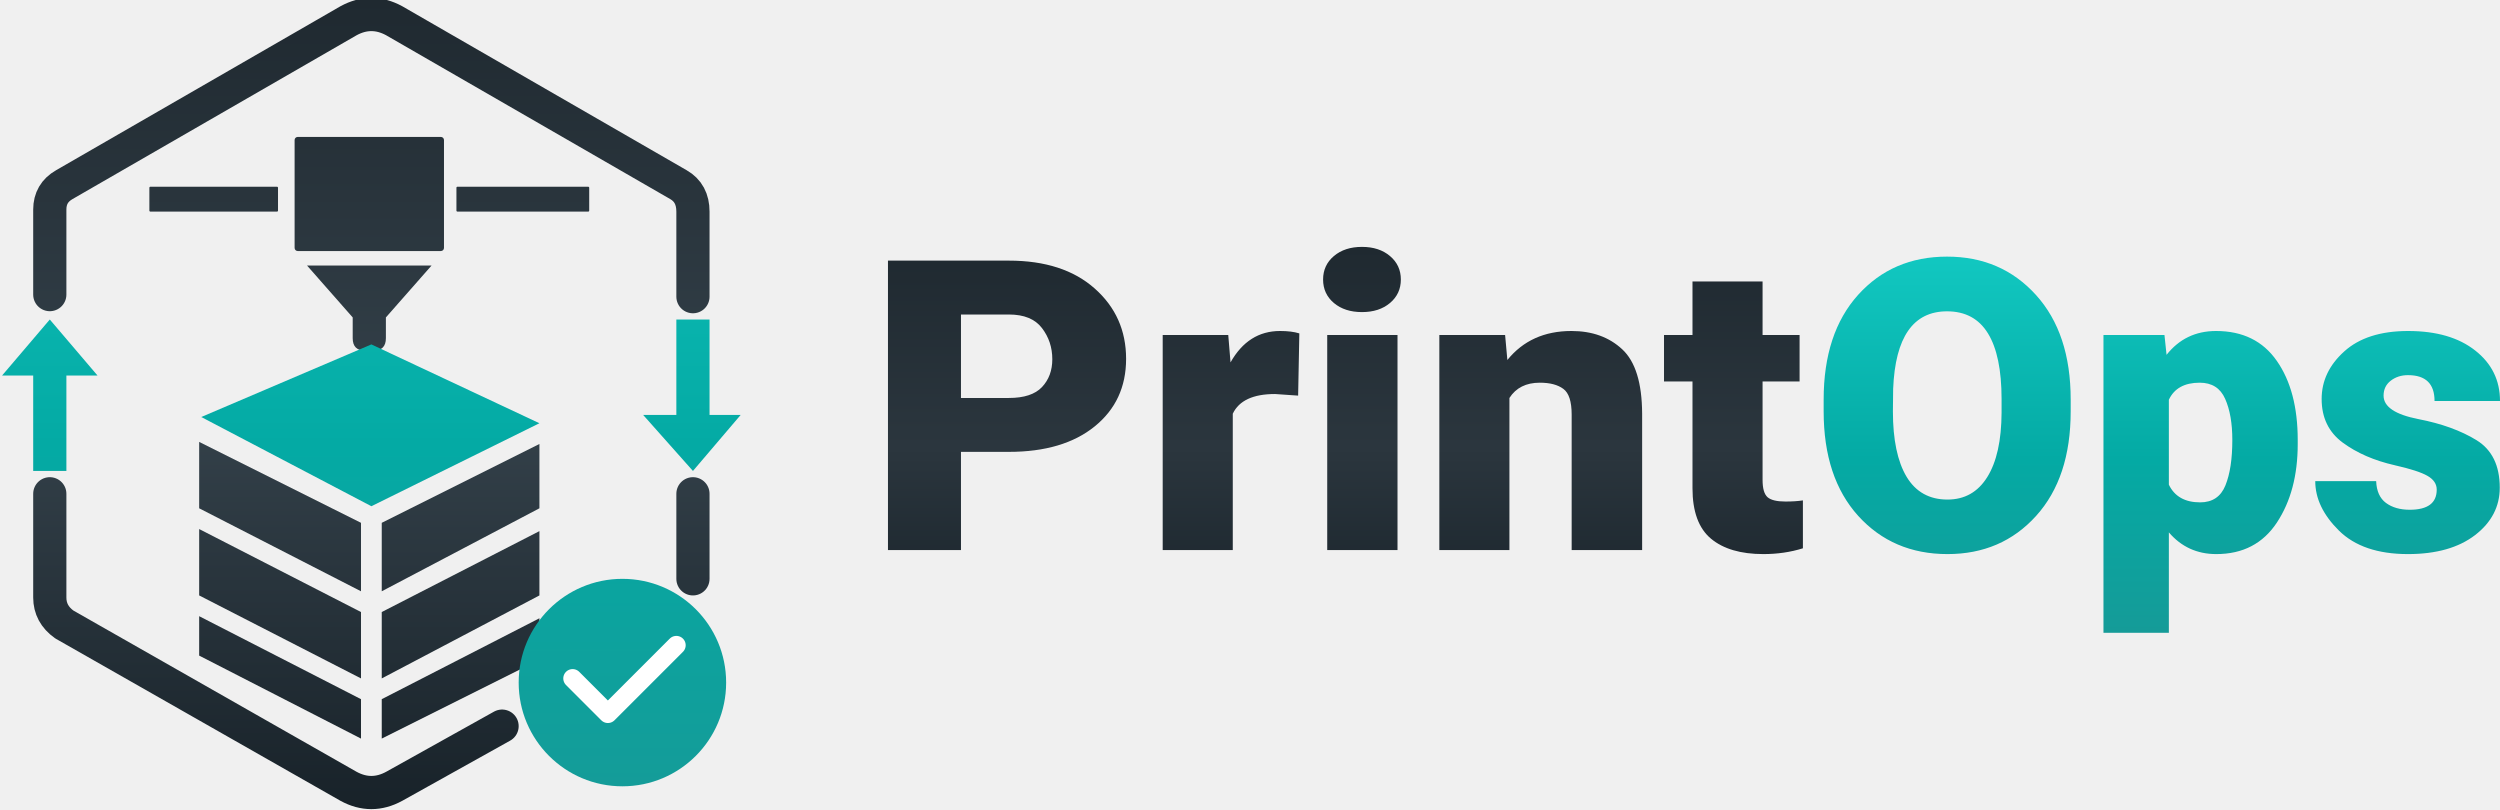
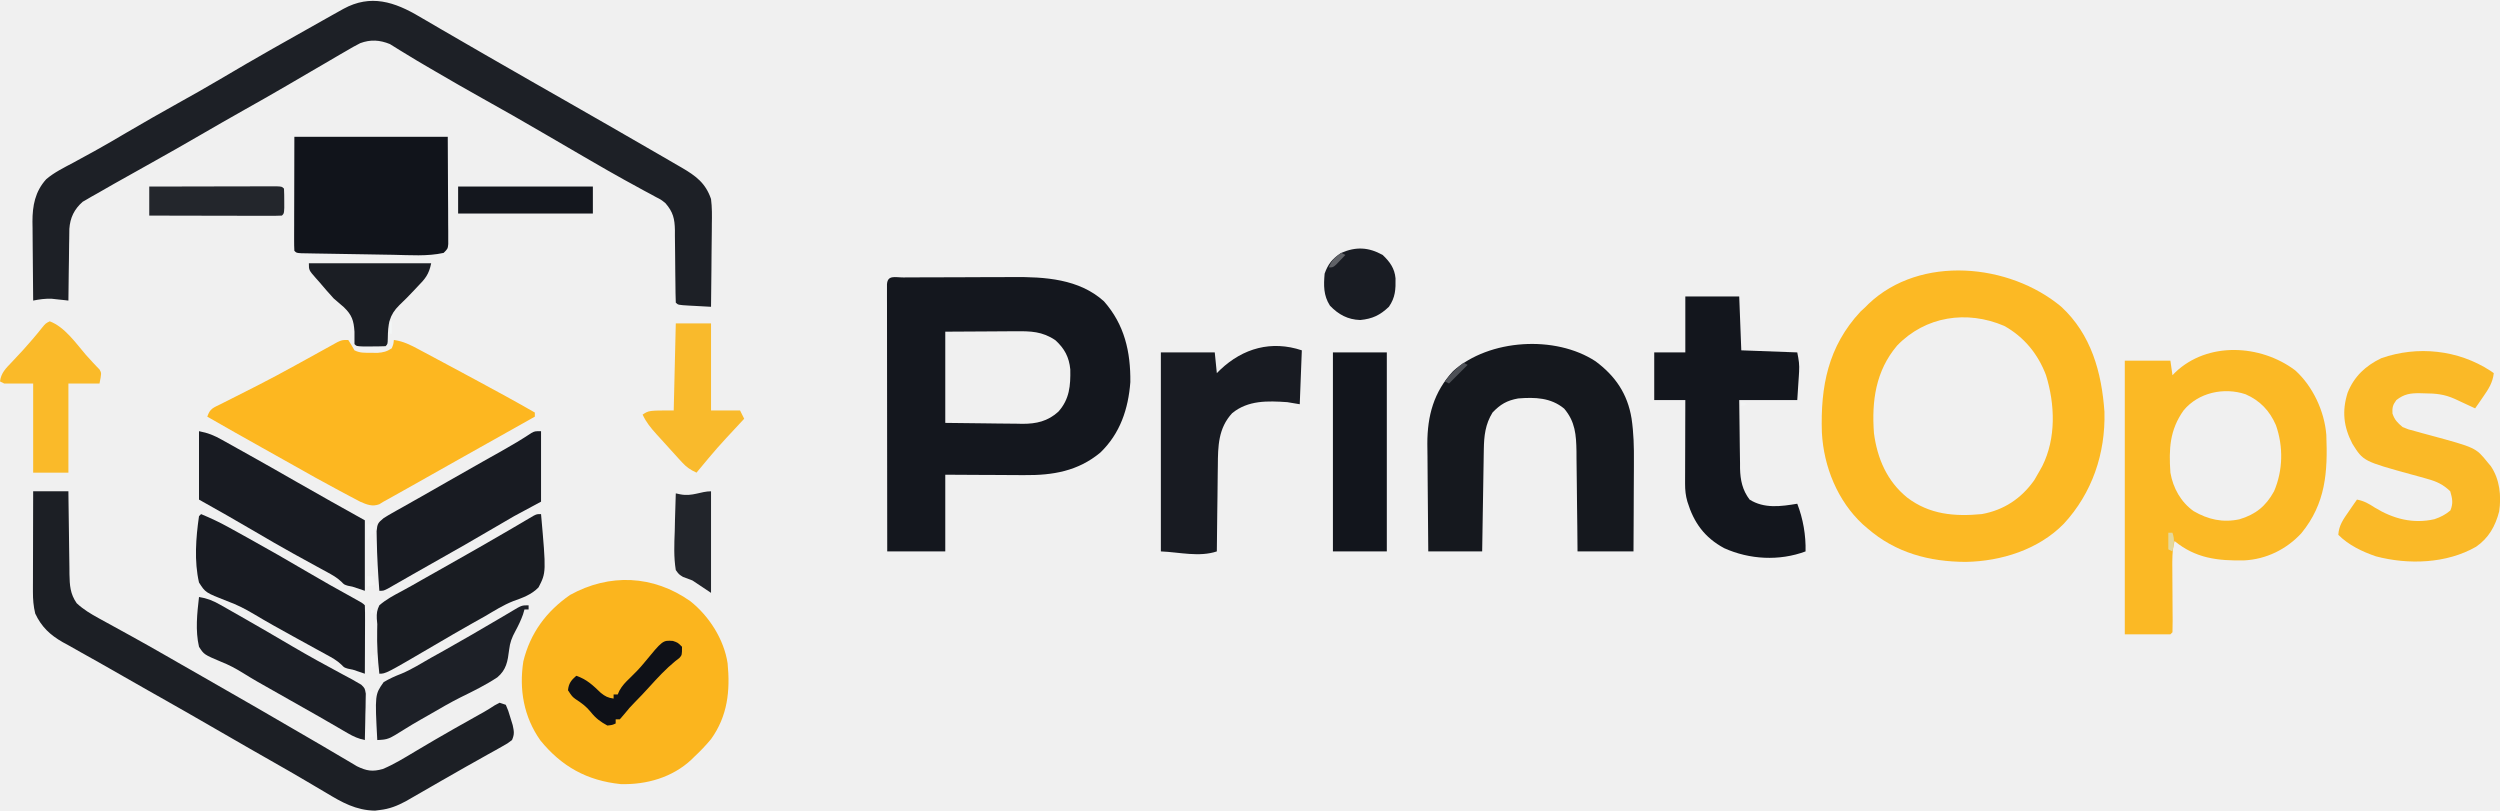
- <svg xmlns="http://www.w3.org/2000/svg" width="1205" height="390" viewBox="0 0 1205 390" role="img" aria-labelledby="title desc" shape-rendering="geometricPrecision">
-   <defs>
-     <linearGradient id="po-dark" x1="0" y1="0" x2="0" y2="390" gradientUnits="userSpaceOnUse">
-       <stop offset="0" stop-color="#1F2930" />
-       <stop offset="0.52" stop-color="#34414A" />
-       <stop offset="1" stop-color="#182229" />
-     </linearGradient>
-     <linearGradient id="po-teal" x1="0" y1="0" x2="0" y2="390" gradientUnits="userSpaceOnUse">
-       <stop offset="0" stop-color="#12C9C2" />
-       <stop offset="0.55" stop-color="#04AAA4" />
-       <stop offset="1" stop-color="#159B98" />
-     </linearGradient>
-     <linearGradient id="po-word-dark" x1="428" y1="119" x2="428" y2="305" gradientUnits="userSpaceOnUse">
-       <stop offset="0" stop-color="#1F2930" />
-       <stop offset="0.52" stop-color="#2B363E" />
-       <stop offset="1" stop-color="#182229" />
-     </linearGradient>
-     <linearGradient id="po-word-teal" x1="879" y1="119" x2="879" y2="305" gradientUnits="userSpaceOnUse">
-       <stop offset="0" stop-color="#12C9C2" />
-       <stop offset="0.55" stop-color="#04AAA4" />
-       <stop offset="1" stop-color="#159B98" />
-     </linearGradient>
-   </defs>
-   <g id="printops-logo">
-     <g id="printops-icon" stroke-linecap="round" stroke-linejoin="round">
-       <g id="hexagon-cycle" fill="none" stroke="url(#po-dark)" stroke-width="16">
-         <path d="M24 142 V101 Q24 93 31 89 L168 10 Q179 4 190 10 L327 89 Q334 93 334 102 V143" />
-         <path d="M24 238 V288 Q24 296 31 301 L168 379 Q179 385 190 379 L242 350" />
-         <path d="M334 238 V279" />
-       </g>
-       <g id="arrows" fill="url(#po-teal)">
-         <path d="M16 227 V181 H1 L24 154 L47 181 H32 V227 Z" />
-         <path d="M326 154 H342 V200 H357 L334 227 L310 200 H326 Z" />
-       </g>
-       <g id="printer-head" fill="url(#po-dark)">
-         <rect x="72" y="90" width="62" height="12" rx="0.5" />
-         <rect x="220" y="90" width="64" height="12" rx="0.5" />
-         <rect x="142" y="66" width="72" height="55" rx="1.5" />
-         <path d="M148 128 H208 L186 153 V163 Q186 169 180 169 H176 Q170 169 170 163 V153 Z" />
-       </g>
-       <g id="printed-stack" fill-rule="evenodd" clip-rule="evenodd">
-         <path id="top-layer" fill="url(#po-teal)" d="M179 166 L260 204 L179 244 L97 201 Z" />
-         <g id="stack-sides" fill="url(#po-dark)">
-           <path d="M96 213 L174 252 V285 L96 245 Z" />
-           <path d="M184 252 L260 214 V245 L184 285 Z" />
-           <path d="M96 255 L174 295 V327 L96 287 Z" />
-           <path d="M184 295 L260 256 V287 L184 327 Z" />
-           <path d="M96 297 L174 337 V356 L96 316 Z" />
-           <path d="M184 337 L260 298 V318 L184 356 Z" />
-         </g>
-       </g>
-       <g id="approval-badge">
-         <circle cx="300" cy="329" r="50" fill="url(#po-teal)" />
-         <path d="M276 327 L293 344 L326 311" fill="none" stroke="#FFFFFF" stroke-width="9" />
-       </g>
-     </g>
-     <g id="wordmark" fill-rule="evenodd" clip-rule="evenodd">
-       <path id="wordmark-print" d="M 463.19 217.8 L 463.19 265.14 L 428 265.14 L 428 125.62 L 486.26 125.62 Q 512.5 125.62 527.64 139.05 Q 542.78 152.45 542.78 172.97 Q 542.78 193.27 527.64 205.53 Q 512.5 217.8 486.26 217.8 L 463.19 217.8 Z M 463.19 151.59 L 463.19 191.82 L 486.26 191.82 Q 497.26 191.82 502.23 186.58 Q 507.21 181.31 507.21 173.15 Q 507.21 164.63 502.23 158.13 Q 497.26 151.59 486.26 151.59 L 463.19 151.59 Z M 614.57 189.92 Q 598.72 189.92 594.2 199.4 L 594.2 265.14 L 560.42 265.14 L 560.42 161.47 L 592.02 161.47 L 593.11 174.68 Q 601.64 159.54 616.98 159.54 Q 622.59 159.54 626.28 160.7 L 625.7 190.69 L 614.57 189.92 Z M 637.73 134.73 Q 637.73 127.83 642.93 123.42 Q 648.16 119 656.47 119 Q 664.78 119 669.98 123.42 Q 675.21 127.83 675.21 134.73 Q 675.21 141.63 669.98 146.04 Q 664.78 150.43 656.47 150.43 Q 648.16 150.43 642.93 146.04 Q 637.73 141.63 637.73 134.73 Z M 673.6 161.47 L 673.6 265.14 L 639.72 265.14 L 639.72 161.47 L 673.6 161.47 Z M 742.2 184.46 Q 732.26 184.46 727.54 191.82 L 727.54 265.14 L 693.76 265.14 L 693.76 161.47 L 725.46 161.47 L 726.55 173.52 Q 737.87 159.54 757.44 159.54 Q 772.45 159.54 781.92 168.37 Q 791.41 177.17 791.51 199.4 L 791.51 265.14 L 757.54 265.14 L 757.54 199.8 Q 757.54 190.38 753.53 187.44 Q 749.52 184.46 742.2 184.46 Z M 869 264.28 Q 860.08 267.07 849.94 267.07 Q 833.62 267.07 824.7 259.65 Q 815.78 252.2 815.78 235.33 L 815.78 183.88 L 802.05 183.88 L 802.05 161.47 L 815.78 161.47 L 815.78 135.68 L 849.56 135.68 L 849.56 161.47 L 867.4 161.47 L 867.4 183.88 L 849.56 183.88 L 849.56 231.32 Q 849.56 237.54 851.97 239.66 Q 854.37 241.74 860.59 241.74 Q 865.5 241.74 869 241.19 L 869 264.28 Z" fill="url(#po-word-dark)" />
-       <path id="wordmark-ops" d="M 998.07 198.26 Q 998.07 230.24 981.4 248.67 Q 964.76 267.07 938.69 267.07 Q 912.38 267.07 895.67 248.67 Q 879 230.24 879 198.26 L 879 192.59 Q 879 160.61 895.58 142.15 Q 912.2 123.69 938.48 123.69 Q 964.58 123.69 981.31 142.15 Q 998.07 160.61 998.07 192.59 L 998.07 198.26 Z M 964.76 192.41 Q 964.76 171.34 958.2 160.7 Q 951.68 150.06 938.48 150.06 Q 913.99 150.06 912.5 187.44 L 912.38 198.26 Q 912.38 218.75 918.96 229.78 Q 925.58 240.79 938.69 240.79 Q 951.11 240.79 957.87 229.94 Q 964.67 219.05 964.76 198.82 L 964.76 192.41 Z M 1068.23 267.07 Q 1054.37 267.07 1045.39 256.61 L 1045.39 305 L 1013.87 305 L 1013.87 161.47 L 1043.27 161.47 L 1044.28 171.03 Q 1053.35 159.54 1068.14 159.54 Q 1087.42 159.54 1097.45 173.98 Q 1107.5 188.39 1107.5 212.06 L 1107.5 214.05 Q 1107.5 236.68 1097.45 251.89 Q 1087.42 267.07 1068.23 267.07 Z M 1060.27 184.46 Q 1049.25 184.46 1045.39 192.68 L 1045.39 233.62 Q 1049.52 242.14 1060.48 242.14 Q 1069.34 242.14 1072.66 233.95 Q 1075.98 225.77 1075.98 212.06 Q 1075.98 199.98 1072.51 192.22 Q 1069.07 184.46 1060.27 184.46 Z M 1174.5 236.01 Q 1174.5 231.9 1170.04 229.36 Q 1165.61 226.81 1154.2 224.23 Q 1139.42 220.86 1129.21 213.35 Q 1119.03 205.84 1119.03 192.31 Q 1119.03 179.19 1129.93 169.38 Q 1140.82 159.54 1160.73 159.54 Q 1181.14 159.54 1193.06 168.95 Q 1205 178.33 1205 193.27 L 1173.45 193.27 Q 1173.45 180.82 1160.64 180.82 Q 1155.79 180.82 1152.32 183.51 Q 1148.88 186.18 1148.88 190.69 Q 1148.88 198.72 1165.64 202 Q 1182.43 205.25 1193.66 212.15 Q 1204.88 219.05 1204.88 235.06 Q 1204.88 248.76 1192.97 257.93 Q 1181.05 267.07 1160.64 267.07 Q 1138.85 267.07 1127.38 255.76 Q 1115.95 244.44 1115.95 231.9 L 1145.31 231.9 Q 1145.58 239.08 1150.01 242.39 Q 1154.47 245.7 1161.48 245.7 Q 1174.5 245.7 1174.5 236.01 Z" fill="url(#po-word-teal)" />
-     </g>
-   </g>
+ <svg xmlns="http://www.w3.org/2000/svg" version="1.1" width="1206" height="391">
+   <path d="M0 0 C0.709 -0.005 1.418 -0.01 2.149 -0.015 C4.511 -0.03 6.873 -0.036 9.236 -0.042 C10.882 -0.048 12.529 -0.054 14.175 -0.059 C17.641 -0.07 21.108 -0.076 24.574 -0.079 C28.979 -0.085 33.384 -0.108 37.789 -0.137 C41.2 -0.156 44.61 -0.161 48.021 -0.162 C49.642 -0.165 51.263 -0.173 52.885 -0.187 C68.199 -0.303 84.797 0.667 96.786 11.532 C106.685 22.748 109.653 35.851 109.501 50.489 C108.521 63.462 104.563 75.304 95.036 84.474 C84.228 93.465 72.043 95.491 58.407 95.356 C57.31 95.354 56.213 95.351 55.083 95.348 C51.609 95.337 48.135 95.312 44.661 95.286 C42.294 95.276 39.926 95.267 37.558 95.259 C31.78 95.239 26.002 95.199 20.224 95.161 C20.224 107.371 20.224 119.581 20.224 132.161 C10.984 132.161 1.744 132.161 -7.776 132.161 C-7.799 115.098 -7.817 98.035 -7.828 80.972 C-7.833 73.05 -7.84 65.128 -7.852 57.206 C-7.862 50.303 -7.868 43.401 -7.87 36.499 C-7.872 32.842 -7.875 29.185 -7.882 25.528 C-7.89 21.452 -7.89 17.376 -7.89 13.3 C-7.893 12.079 -7.897 10.857 -7.901 9.599 C-7.899 8.495 -7.898 7.392 -7.896 6.255 C-7.897 5.29 -7.898 4.324 -7.899 3.33 C-7.634 -1.341 -3.894 0.021 0 0 Z M20.224 26.161 C20.224 40.681 20.224 55.201 20.224 70.161 C26.487 70.253 32.747 70.333 39.01 70.381 C41.139 70.401 43.266 70.428 45.394 70.463 C48.463 70.512 51.53 70.534 54.599 70.552 C55.542 70.572 56.485 70.593 57.457 70.614 C64.19 70.617 69.64 69.398 74.748 64.784 C80.207 58.73 80.679 52.163 80.536 44.356 C79.955 38.415 77.741 34.285 73.349 30.286 C67.046 26 61.385 25.884 54.013 25.966 C52.725 25.969 52.725 25.969 51.41 25.972 C48.223 25.982 45.036 26.01 41.849 26.036 C34.713 26.077 27.576 26.119 20.224 26.161 Z " fill="#14171E" transform="translate(435.7761,133.8389)" />
+   <path d="M0 0 C14.454 13.317 19.517 31.679 20.848 50.727 C21.377 70.871 14.895 89.896 1.24 104.708 C-11.009 117.191 -28.943 122.807 -46.117 123.105 C-63.739 123.008 -79.805 118.727 -93.34 107.043 C-94.14 106.353 -94.941 105.664 -95.766 104.953 C-107.879 93.695 -114.583 77.196 -115.462 60.752 C-116.182 38.48 -112.497 19.187 -96.84 2.355 C-95.602 1.211 -95.602 1.211 -94.34 0.043 C-93.887 -0.415 -93.435 -0.872 -92.969 -1.344 C-67.906 -25.157 -24.925 -20.847 0 0 Z M-79.152 18.73 C-89.519 30.947 -91.501 45.528 -90.34 61.043 C-88.736 73.229 -84.026 84.187 -74.34 92.043 C-63.574 100.269 -51.468 101.292 -38.34 100.043 C-27.689 98.14 -19.163 92.47 -12.965 83.605 C-12.059 82.103 -11.182 80.582 -10.34 79.043 C-9.951 78.346 -9.561 77.648 -9.16 76.93 C-2.404 63.442 -2.991 47.123 -7.34 33.043 C-11.199 22.826 -17.907 14.601 -27.488 9.262 C-45.541 1.546 -65.466 4.549 -79.152 18.73 Z " fill="#FCB924" transform="translate(994.3398,147.957)" />
+   <path d="M0 0 C1.073 0.621 2.147 1.243 3.253 1.883 C5.508 3.191 7.76 4.507 10.006 5.831 C14.315 8.366 18.65 10.855 22.985 13.346 C26.223 15.208 29.455 17.078 32.688 18.949 C39.674 22.99 46.678 26.999 53.688 31 C54.279 31.338 54.87 31.675 55.48 32.023 C60.395 34.83 65.312 37.636 70.229 40.44 C84.972 48.85 99.686 57.308 114.375 65.812 C115.275 66.332 116.175 66.852 117.102 67.387 C119.466 68.754 121.828 70.126 124.188 71.5 C125.191 72.078 125.191 72.078 126.214 72.668 C133.036 76.661 137.747 80.1 140.375 87.812 C140.895 91.875 140.843 95.879 140.766 99.969 C140.76 101.112 140.754 102.254 140.748 103.432 C140.726 107.059 140.676 110.686 140.625 114.312 C140.605 116.781 140.587 119.25 140.57 121.719 C140.526 127.75 140.46 133.781 140.375 139.812 C137.729 139.672 135.083 139.526 132.438 139.375 C131.683 139.336 130.928 139.296 130.15 139.256 C124.488 138.926 124.488 138.926 123.375 137.812 C123.264 134.782 123.213 131.77 123.199 128.738 C123.176 126.855 123.152 124.971 123.127 123.088 C123.092 120.11 123.063 117.133 123.049 114.155 C123.034 111.286 122.993 108.419 122.949 105.551 C122.952 104.224 122.952 104.224 122.955 102.87 C122.847 97.387 122.117 94.1 118.375 89.812 C116.264 88.12 116.264 88.12 113.867 86.91 C112.977 86.42 112.086 85.931 111.168 85.426 C110.205 84.914 109.242 84.402 108.25 83.875 C106.162 82.731 104.075 81.585 101.988 80.438 C100.901 79.845 99.814 79.252 98.694 78.641 C93.23 75.631 87.835 72.503 82.438 69.375 C81.351 68.747 80.264 68.12 79.144 67.473 C72.845 63.833 66.56 60.168 60.283 56.49 C50.17 50.566 39.994 44.776 29.754 39.075 C22.35 34.944 15.006 30.719 7.688 26.438 C6.686 25.855 5.685 25.272 4.654 24.671 C0.433 22.21 -3.773 19.737 -7.922 17.156 C-8.55 16.774 -9.178 16.392 -9.825 15.998 C-11.401 15.036 -12.965 14.054 -14.527 13.07 C-19.404 11.09 -23.84 10.78 -28.832 12.63 C-31.187 13.802 -33.431 15.086 -35.688 16.438 C-36.541 16.928 -37.395 17.418 -38.274 17.922 C-41.069 19.533 -43.847 21.172 -46.625 22.812 C-48.567 23.944 -50.51 25.074 -52.453 26.203 C-56.493 28.553 -60.527 30.913 -64.559 33.277 C-71.279 37.208 -78.058 41.033 -84.844 44.849 C-92.092 48.932 -99.301 53.08 -106.5 57.25 C-114.079 61.64 -121.68 65.98 -129.334 70.238 C-134.44 73.08 -139.534 75.944 -144.625 78.812 C-146.094 79.635 -146.094 79.635 -147.593 80.475 C-150.386 82.047 -153.163 83.644 -155.938 85.25 C-156.762 85.71 -157.586 86.17 -158.435 86.643 C-159.195 87.09 -159.955 87.536 -160.738 87.996 C-161.396 88.373 -162.054 88.75 -162.732 89.138 C-166.838 92.77 -168.777 96.813 -169.171 102.187 C-169.212 103.8 -169.232 105.414 -169.234 107.027 C-169.251 107.883 -169.267 108.739 -169.284 109.62 C-169.333 112.33 -169.354 115.04 -169.375 117.75 C-169.403 119.597 -169.433 121.444 -169.465 123.291 C-169.538 127.798 -169.588 132.305 -169.625 136.812 C-170.349 136.729 -171.074 136.645 -171.82 136.559 C-172.787 136.457 -173.754 136.355 -174.75 136.25 C-175.701 136.146 -176.653 136.041 -177.633 135.934 C-180.78 135.806 -183.544 136.195 -186.625 136.812 C-186.701 130.408 -186.754 124.004 -186.79 117.599 C-186.805 115.422 -186.825 113.246 -186.851 111.069 C-186.888 107.932 -186.905 104.794 -186.918 101.656 C-186.933 100.691 -186.949 99.726 -186.965 98.732 C-186.967 91.048 -185.708 84.2 -180.331 78.27 C-176.439 74.945 -171.809 72.707 -167.312 70.312 C-165.044 69.075 -162.778 67.835 -160.512 66.594 C-158.786 65.652 -158.786 65.652 -157.025 64.691 C-151.837 61.824 -146.731 58.823 -141.625 55.812 C-133.367 50.961 -125.055 46.222 -116.688 41.562 C-109.854 37.756 -103.039 33.931 -96.312 29.938 C-79.574 20.003 -62.603 10.455 -45.625 0.938 C-44.575 0.349 -43.525 -0.24 -42.443 -0.847 C-41.472 -1.39 -40.501 -1.933 -39.5 -2.492 C-38.652 -2.966 -37.804 -3.441 -36.93 -3.929 C-23.847 -11.072 -12.293 -7.354 0 0 Z " fill="#1D2026" transform="translate(202.625,8.1875)" />
+   <path d="M0 0 C9.086 7.206 16.267 18.44 18 30 C19.295 43.24 17.996 55.439 10 66.562 C7.502 69.556 4.861 72.349 2 75 C1.511 75.482 1.023 75.964 0.52 76.461 C-8.637 85.03 -21.16 88.605 -33.559 88.25 C-49.777 86.589 -62.027 79.814 -72.312 67.188 C-80.336 55.836 -82.647 42.621 -80.539 29.027 C-77.199 15.374 -69.444 4.929 -58 -3 C-38.932 -13.526 -17.862 -12.567 0 0 Z " fill="#FBB51E" transform="translate(333,290)" />
+   <path d="M0 0 C1.049 1.636 2.049 3.305 3 5 C5.697 6.348 7.866 6.169 10.875 6.188 C11.924 6.202 12.974 6.216 14.055 6.23 C16.96 6.003 18.6 5.617 21 4 C21.805 1.95 21.805 1.95 22 0 C26.542 0.607 30.176 2.463 34.152 4.613 C35.185 5.162 35.185 5.162 36.239 5.722 C38.475 6.913 40.706 8.112 42.938 9.312 C44.475 10.134 46.014 10.955 47.552 11.776 C52.04 14.174 56.522 16.584 61 19 C61.931 19.502 61.931 19.502 62.881 20.014 C71.97 24.922 81.047 29.846 90 35 C90 35.66 90 36.32 90 37 C89.363 37.356 88.726 37.712 88.07 38.079 C76.534 44.53 65.002 50.988 53.5 57.5 C45.114 62.246 36.718 66.975 28.312 71.688 C27.243 72.288 26.173 72.889 25.07 73.508 C23.576 74.345 23.576 74.345 22.051 75.199 C21.171 75.693 20.291 76.186 19.384 76.694 C18.597 77.125 17.811 77.556 17 78 C16.339 78.408 15.678 78.817 14.997 79.238 C11.595 80.536 8.982 79.43 5.759 78.02 C5.007 77.621 4.255 77.223 3.48 76.812 C2.632 76.366 1.783 75.92 0.909 75.46 C0.011 74.978 -0.887 74.496 -1.812 74 C-2.753 73.501 -3.694 73.002 -4.663 72.488 C-12.055 68.548 -19.367 64.479 -26.646 60.334 C-31.626 57.512 -36.628 54.73 -41.625 51.938 C-50.443 47.004 -59.244 42.044 -68 37 C-66.657 32.97 -65.084 32.729 -61.332 30.848 C-60.749 30.551 -60.166 30.255 -59.566 29.95 C-58.308 29.312 -57.049 28.678 -55.787 28.048 C-52.459 26.386 -49.147 24.693 -45.832 23.004 C-45.165 22.665 -44.498 22.327 -43.811 21.978 C-37.815 18.926 -31.895 15.742 -26 12.5 C-25.112 12.013 -24.224 11.526 -23.309 11.025 C-20.155 9.293 -17.003 7.557 -13.858 5.811 C-12.012 4.786 -10.163 3.767 -8.312 2.75 C-7.339 2.209 -6.366 1.667 -5.363 1.109 C-3 0 -3 0 0 0 Z " fill="#FDB720" transform="translate(168,164)" />
+   <path d="M0 0 C8.54 7.657 14.174 19.766 15.069 31.158 C15.773 49.113 14.823 64.184 3.039 78.609 C-4.168 86.397 -13.895 91.188 -24.566 91.727 C-37.331 91.967 -47.949 90.735 -58.148 82.391 C-59.346 87.07 -59.259 91.583 -59.211 96.375 C-59.207 97.231 -59.203 98.087 -59.199 98.97 C-59.187 101.693 -59.169 104.417 -59.148 107.141 C-59.122 110.74 -59.102 114.338 -59.086 117.938 C-59.078 118.77 -59.069 119.602 -59.061 120.459 C-59.052 122.437 -59.095 124.414 -59.148 126.391 C-59.478 126.721 -59.808 127.051 -60.148 127.391 C-67.408 127.391 -74.668 127.391 -82.148 127.391 C-82.148 83.831 -82.148 40.271 -82.148 -4.609 C-74.888 -4.609 -67.628 -4.609 -60.148 -4.609 C-59.818 -2.299 -59.488 0.011 -59.148 2.391 C-58.699 1.932 -58.249 1.473 -57.785 1 C-42.195 -13.872 -16.73 -12.532 0 0 Z M-53.781 19.367 C-60.523 28.845 -60.922 37.99 -60.148 49.391 C-58.865 56.813 -55.131 63.56 -48.934 67.965 C-41.958 72.016 -34.855 73.619 -26.844 71.895 C-19.093 69.585 -14.093 65.6 -10.148 58.391 C-5.815 48.329 -5.608 36.82 -9.238 26.504 C-12.22 19.58 -16.945 14.578 -23.898 11.578 C-34.31 8.101 -46.636 10.718 -53.781 19.367 Z " fill="#FBB925" transform="translate(1107.148,178.6094)" />
+   <path d="M0 0 C9.567 7.094 15.442 15.71 17.377 27.582 C18.412 34.572 18.57 41.398 18.508 48.453 C18.505 49.7 18.502 50.947 18.499 52.231 C18.488 56.163 18.463 60.095 18.438 64.027 C18.426 66.714 18.418 69.401 18.41 72.088 C18.39 78.63 18.351 85.172 18.312 91.715 C9.402 91.715 0.492 91.715 -8.688 91.715 C-8.744 85.574 -8.744 85.574 -8.801 79.309 C-8.839 76.027 -8.88 72.745 -8.923 69.463 C-8.968 66.008 -9.007 62.554 -9.034 59.099 C-9.065 55.127 -9.12 51.155 -9.176 47.184 C-9.182 45.956 -9.189 44.729 -9.195 43.464 C-9.331 35.478 -9.778 29.147 -15.125 22.84 C-21.554 17.509 -29.186 17.275 -37.328 17.926 C-42.724 18.898 -45.904 20.751 -49.688 24.715 C-53.174 30.365 -53.787 35.91 -53.893 42.445 C-53.913 43.546 -53.933 44.646 -53.953 45.78 C-53.97 46.952 -53.987 48.124 -54.004 49.332 C-54.025 50.544 -54.045 51.757 -54.067 53.006 C-54.132 56.867 -54.191 60.728 -54.25 64.59 C-54.293 67.212 -54.337 69.835 -54.381 72.457 C-54.489 78.876 -54.588 85.295 -54.688 91.715 C-63.267 91.715 -71.847 91.715 -80.688 91.715 C-80.778 83.725 -80.852 75.736 -80.895 67.746 C-80.915 64.034 -80.944 60.323 -80.989 56.612 C-81.033 53.02 -81.057 49.428 -81.067 45.836 C-81.078 43.821 -81.109 41.807 -81.141 39.793 C-81.144 26.234 -78.025 14.794 -68.688 4.715 C-51.287 -10.782 -19.397 -12.713 0 0 Z " fill="#15181E" transform="translate(769.6875,174.2852)" />
+   <path d="M0 0 C5.61 0 11.22 0 17 0 C17.015 1.423 17.029 2.845 17.044 4.311 C17.102 9.6 17.179 14.889 17.262 20.178 C17.296 22.465 17.324 24.752 17.346 27.04 C17.38 30.331 17.432 33.623 17.488 36.914 C17.495 37.933 17.501 38.952 17.508 40.002 C17.618 45.367 17.836 49.456 21 54 C24.245 57.02 27.779 59.13 31.656 61.25 C32.751 61.852 33.845 62.454 34.972 63.075 C35.547 63.389 36.122 63.702 36.715 64.026 C39.766 65.691 42.808 67.372 45.852 69.051 C46.768 69.556 46.768 69.556 47.704 70.071 C53.124 73.059 58.507 76.108 63.875 79.188 C64.72 79.672 65.566 80.157 66.437 80.657 C68.123 81.625 69.808 82.593 71.494 83.562 C74.861 85.494 78.234 87.417 81.607 89.341 C99.039 99.285 116.42 109.317 133.75 119.438 C135.721 120.586 137.693 121.734 139.664 122.883 C142.918 124.779 146.163 126.689 149.398 128.617 C150.641 129.349 151.883 130.081 153.125 130.812 C154.138 131.417 155.151 132.022 156.195 132.645 C160.851 134.895 163.648 135.381 168.684 133.961 C174.084 131.697 179.049 128.628 184.062 125.625 C186.184 124.37 188.306 123.116 190.43 121.863 C191.511 121.225 192.592 120.586 193.706 119.928 C199.96 116.267 206.282 112.726 212.6 109.176 C213.499 108.671 214.398 108.165 215.324 107.645 C216.109 107.205 216.893 106.765 217.702 106.312 C219.372 105.359 221.002 104.335 222.605 103.272 C223.395 102.852 224.186 102.433 225 102 C225.99 102.33 226.98 102.66 228 103 C229.203 105.801 229.203 105.801 230.25 109.312 C230.606 110.464 230.962 111.615 231.328 112.801 C231.992 115.962 232.222 117.106 231 120 C228.944 121.577 228.944 121.577 226.199 123.109 C225.172 123.692 224.145 124.274 223.087 124.874 C221.965 125.493 220.843 126.112 219.688 126.75 C217.931 127.739 216.174 128.729 214.418 129.719 C212.561 130.765 210.701 131.804 208.84 132.843 C204.948 135.022 201.082 137.243 197.219 139.473 C195.947 140.205 194.675 140.938 193.404 141.671 C191.556 142.735 189.709 143.8 187.862 144.867 C186.143 145.858 184.421 146.845 182.699 147.832 C181.718 148.396 180.736 148.961 179.725 149.542 C175.622 151.737 171.882 153.235 167.25 153.75 C166.471 153.848 165.693 153.946 164.891 154.047 C155.668 153.897 148.952 150.056 141.188 145.375 C139.463 144.358 137.739 143.34 136.013 142.324 C134.818 141.62 133.623 140.913 132.429 140.206 C126.575 136.734 120.667 133.359 114.75 129.995 C111.817 128.327 108.887 126.654 105.957 124.98 C105.09 124.485 105.09 124.485 104.204 123.979 C98.02 120.444 91.854 116.878 85.688 113.312 C77.544 108.605 69.381 103.934 61.188 99.312 C60.246 98.781 59.304 98.25 58.333 97.702 C57.403 97.178 56.474 96.654 55.516 96.113 C47.559 91.625 39.62 87.108 31.706 82.544 C28.82 80.897 25.915 79.286 23.008 77.676 C21.026 76.555 19.044 75.434 17.062 74.312 C16.145 73.814 15.227 73.316 14.281 72.803 C8.152 69.29 4.052 65.458 1 59 C0.132 55.437 -0.122 52.136 -0.114 48.475 C-0.113 47.395 -0.113 46.314 -0.113 45.2 C-0.108 44.045 -0.103 42.89 -0.098 41.699 C-0.096 40.508 -0.095 39.316 -0.093 38.089 C-0.088 34.288 -0.075 30.488 -0.062 26.688 C-0.057 24.109 -0.053 21.53 -0.049 18.951 C-0.038 12.634 -0.021 6.317 0 0 Z " fill="#1C1F25" transform="translate(16,237)" />
+   <path d="M0 0 C8.58 0 17.16 0 26 0 C26.33 8.58 26.66 17.16 27 26 C40.365 26.495 40.365 26.495 54 27 C54.737 30.685 55.109 32.873 54.879 36.426 C54.814 37.503 54.814 37.503 54.748 38.603 C54.656 39.944 54.656 39.944 54.562 41.312 C54.284 45.613 54.284 45.613 54 50 C44.76 50 35.52 50 26 50 C26.051 55.551 26.114 61.1 26.208 66.65 C26.236 68.536 26.257 70.421 26.271 72.307 C26.293 75.028 26.339 77.748 26.391 80.469 C26.392 81.302 26.393 82.136 26.394 82.995 C26.533 88.608 27.544 93.438 31 98 C38.086 102.455 46.115 101.314 54 100 C56.81 107.225 58.199 115.252 58 123 C45.34 127.723 30.993 126.954 18.75 121.438 C9.298 116.328 4.109 109.17 1 99 C0.151 96.062 -0.122 93.471 -0.114 90.415 C-0.113 89.514 -0.113 88.614 -0.113 87.686 C-0.108 86.722 -0.103 85.759 -0.098 84.766 C-0.096 83.772 -0.095 82.779 -0.093 81.756 C-0.088 78.587 -0.075 75.419 -0.062 72.25 C-0.057 70.1 -0.053 67.951 -0.049 65.801 C-0.038 60.534 -0.021 55.267 0 50 C-4.95 50 -9.9 50 -15 50 C-15 42.41 -15 34.82 -15 27 C-10.05 27 -5.1 27 0 27 C0 18.09 0 9.18 0 0 Z " fill="#13161D" transform="translate(813,143)" />
+   <path d="M0 0 C0.559 0.387 1.119 0.773 1.695 1.172 C1.155 5.791 -0.744 8.696 -3.367 12.484 C-4.101 13.553 -4.834 14.622 -5.59 15.723 C-6.156 16.531 -6.722 17.339 -7.305 18.172 C-8.208 17.75 -9.112 17.329 -10.043 16.895 C-11.222 16.347 -12.402 15.799 -13.617 15.234 C-14.789 14.689 -15.961 14.144 -17.168 13.582 C-22.148 11.343 -26.292 10.958 -31.68 10.922 C-32.435 10.901 -33.19 10.881 -33.969 10.859 C-38.593 10.827 -41.526 11.216 -45.305 14.172 C-47.052 16.554 -47.327 17.717 -47.18 20.672 C-46.09 23.785 -44.817 25.04 -42.305 27.172 C-39.503 28.355 -39.503 28.355 -36.359 29.137 C-35.199 29.462 -34.039 29.788 -32.844 30.123 C-31.635 30.449 -30.425 30.774 -29.18 31.109 C-6.985 37.129 -6.985 37.129 -1.305 44.172 C-0.768 44.811 -0.232 45.451 0.32 46.109 C4.589 52.512 5.396 60.382 4.297 67.895 C2.432 74.993 -0.745 80.722 -6.859 84.93 C-21.061 93.073 -39.468 93.7 -55.18 89.547 C-61.791 87.284 -68.319 84.157 -73.305 79.172 C-73.056 74.585 -70.803 71.559 -68.242 67.859 C-67.142 66.256 -67.142 66.256 -66.02 64.621 C-65.454 63.813 -64.888 63.005 -64.305 62.172 C-60.893 62.811 -58.57 64.155 -55.68 66.047 C-46.794 71.459 -37.292 73.991 -26.938 71.633 C-23.987 70.649 -21.615 69.435 -19.242 67.422 C-17.8 63.96 -18.287 61.735 -19.305 58.172 C-22.75 54.864 -25.847 53.424 -30.418 52.172 C-31.584 51.842 -32.75 51.512 -33.951 51.172 C-35.161 50.842 -36.371 50.512 -37.617 50.172 C-61.249 43.663 -61.249 43.663 -66.527 35.215 C-70.77 27.019 -71.607 19.499 -68.805 10.609 C-65.68 2.754 -60.114 -2.428 -52.555 -6.039 C-35.084 -12.166 -15.504 -10.07 0 0 Z " fill="#FAB927" transform="translate(1201.305,178.8281)" />
+   <path d="M0 0 C24.42 0 48.84 0 74 0 C74.041 8.869 74.082 17.738 74.125 26.875 C74.143 29.676 74.161 32.477 74.18 35.363 C74.186 37.573 74.191 39.782 74.195 41.992 C74.206 43.148 74.216 44.304 74.226 45.494 C74.227 47.139 74.227 47.139 74.227 48.816 C74.231 49.771 74.236 50.726 74.241 51.709 C74 54 74 54 72 56 C64.157 57.739 55.684 57.063 47.715 56.914 C46.364 56.892 45.013 56.871 43.662 56.85 C40.854 56.805 38.046 56.755 35.239 56.703 C31.634 56.636 28.029 56.579 24.424 56.525 C21.646 56.482 18.867 56.435 16.089 56.386 C14.112 56.352 12.134 56.322 10.157 56.291 C8.374 56.257 8.374 56.257 6.554 56.221 C5.503 56.203 4.452 56.184 3.369 56.165 C1 56 1 56 0 55 C-0.094 53.281 -0.117 51.559 -0.114 49.838 C-0.113 48.721 -0.113 47.605 -0.113 46.454 C-0.108 45.272 -0.103 44.089 -0.098 42.871 C-0.097 41.791 -0.096 40.711 -0.095 39.598 C-0.089 35.544 -0.075 31.491 -0.062 27.438 C-0.042 18.383 -0.021 9.329 0 0 Z " fill="#11141B" transform="translate(142,66)" />
+   <path d="M0 0 C-0.33 8.58 -0.66 17.16 -1 26 C-2.98 25.67 -4.96 25.34 -7 25 C-16.474 24.358 -25.905 24.012 -33.613 30.32 C-40.331 37.573 -40.46 46.304 -40.512 55.594 C-40.53 56.781 -40.548 57.968 -40.566 59.192 C-40.62 62.961 -40.654 66.73 -40.688 70.5 C-40.721 73.065 -40.755 75.63 -40.791 78.195 C-40.876 84.463 -40.944 90.732 -41 97 C-49.538 99.846 -59.008 97.375 -68 97 C-68 65.32 -68 33.64 -68 1 C-59.42 1 -50.84 1 -42 1 C-41.67 4.3 -41.34 7.6 -41 11 C-40.466 10.469 -39.933 9.938 -39.383 9.391 C-28.337 -1.081 -14.609 -4.87 0 0 Z " fill="#181B22" transform="translate(628,169)" />
+   <path d="M0 0 C4.575 0.915 7.105 1.95 11.094 4.176 C11.673 4.497 12.252 4.818 12.849 5.149 C14.737 6.197 16.618 7.254 18.5 8.312 C19.816 9.047 21.133 9.78 22.45 10.513 C30.732 15.131 38.98 19.808 47.2 24.533 C58.079 30.786 69.046 36.88 80 43 C80 54.22 80 65.44 80 77 C78.02 76.34 76.04 75.68 74 75 C73.278 74.856 72.556 74.711 71.812 74.562 C70 74 70 74 68.721 72.657 C66.559 70.576 64.282 69.352 61.645 67.918 C60.016 67.025 60.016 67.025 58.355 66.114 C57.778 65.8 57.201 65.486 56.606 65.163 C53.543 63.497 50.49 61.813 47.438 60.129 C46.814 59.785 46.191 59.442 45.549 59.088 C39.415 55.695 33.357 52.176 27.312 48.625 C18.264 43.311 9.165 38.111 0 33 C0 22.11 0 11.22 0 0 Z " fill="#181B22" transform="translate(96,208)" />
+   <path d="M0 0 C4.544 1.888 8.869 3.921 13.184 6.301 C13.752 6.614 14.321 6.927 14.907 7.249 C16.752 8.266 18.595 9.289 20.438 10.312 C21.074 10.665 21.71 11.017 22.366 11.379 C32.197 16.819 41.938 22.402 51.621 28.102 C58.599 32.204 65.635 36.184 72.735 40.07 C77.906 42.906 77.906 42.906 79 44 C79.088 46.448 79.115 48.868 79.098 51.316 C79.096 52.047 79.095 52.779 79.093 53.532 C79.088 55.875 79.075 58.219 79.062 60.562 C79.057 62.148 79.053 63.733 79.049 65.318 C79.038 69.212 79.021 73.106 79 77 C78.055 76.679 77.11 76.358 76.137 76.027 C73.186 74.992 73.186 74.992 70.812 74.562 C69 74 69 74 67.728 72.662 C65.536 70.553 63.209 69.306 60.539 67.848 C59.438 67.242 58.337 66.637 57.203 66.013 C56.328 65.536 56.328 65.536 55.436 65.049 C52.36 63.373 49.294 61.679 46.227 59.988 C45.61 59.649 44.992 59.309 44.357 58.959 C38.018 55.469 31.683 51.963 25.48 48.236 C21.226 45.699 17.149 43.611 12.48 41.938 C2.104 37.861 2.104 37.861 -1 33 C-3.361 22.704 -2.499 11.386 -1 1 C-0.67 0.67 -0.34 0.34 0 0 Z " fill="#181B22" transform="translate(97,248)" />
+   <path d="M0 0 C0 11.22 0 22.44 0 34 C-4.29 36.31 -8.58 38.62 -13 41 C-16.95 43.274 -20.887 45.56 -24.812 47.875 C-32.756 52.533 -40.719 57.141 -48.762 61.625 C-52.194 63.54 -55.608 65.486 -59.02 67.438 C-60.069 68.036 -61.119 68.635 -62.201 69.252 C-64.29 70.443 -66.376 71.638 -68.461 72.836 C-69.884 73.646 -69.884 73.646 -71.336 74.473 C-72.187 74.96 -73.038 75.447 -73.916 75.949 C-76 77 -76 77 -78 77 C-78.615 68.737 -79.12 60.474 -79.25 52.188 C-79.276 50.882 -79.302 49.576 -79.328 48.23 C-78.96 44.603 -78.665 44.229 -76 42 C-74.645 41.123 -73.258 40.295 -71.852 39.504 C-71.022 39.034 -70.193 38.564 -69.338 38.08 C-68.443 37.579 -67.548 37.079 -66.625 36.562 C-64.708 35.479 -62.792 34.396 -60.875 33.312 C-59.405 32.485 -59.405 32.485 -57.906 31.641 C-53.468 29.135 -49.047 26.597 -44.625 24.062 C-39.043 20.867 -33.452 17.687 -27.848 14.531 C-26.82 13.952 -25.793 13.374 -24.734 12.777 C-22.761 11.667 -20.788 10.558 -18.813 9.451 C-13.99 6.738 -9.266 3.961 -4.667 0.881 C-3 0 -3 0 0 0 Z " fill="#181B22" transform="translate(261,208)" />
+   <path d="M0 0 C2.49 28.153 2.49 28.153 -1.2 35.335 C-4.57 38.861 -8.927 40.384 -13.446 41.996 C-18.239 43.88 -22.567 46.652 -27 49.25 C-28.964 50.355 -30.93 51.457 -32.898 52.555 C-39.185 56.087 -45.407 59.725 -51.625 63.375 C-74.89 77 -74.89 77 -78 77 C-78.784 70.015 -79.209 63.106 -79.051 56.074 C-78.947 53.085 -78.947 53.085 -79.23 50.457 C-79.325 47.848 -79.155 46.352 -78 44 C-74.732 41.159 -71.066 39.209 -67.257 37.203 C-63.773 35.346 -60.356 33.373 -56.927 31.417 C-53.952 29.723 -50.969 28.043 -47.984 26.367 C-42.394 23.225 -36.818 20.058 -31.25 16.875 C-30.401 16.39 -29.551 15.906 -28.677 15.406 C-24.283 12.894 -19.902 10.363 -15.535 7.805 C-14.219 7.035 -14.219 7.035 -12.876 6.25 C-11.202 5.271 -9.531 4.288 -7.862 3.3 C-7.12 2.866 -6.378 2.432 -5.613 1.984 C-4.961 1.6 -4.31 1.215 -3.638 0.819 C-2 0 -2 0 0 0 Z " fill="#191C22" transform="translate(261,248)" />
+   <path d="M0 0 C8.58 0 17.16 0 26 0 C26 31.68 26 63.36 26 96 C17.42 96 8.84 96 0 96 C0 64.32 0 32.64 0 0 Z " fill="#12151C" transform="translate(643,170)" />
+   <path d="M0 0 C3.869 0.591 6.716 1.742 10.113 3.668 C11.102 4.224 12.09 4.781 13.108 5.354 C14.166 5.959 15.223 6.564 16.312 7.188 C17.418 7.813 18.524 8.439 19.663 9.083 C28.203 13.931 36.679 18.885 45.143 23.863 C53.019 28.477 60.997 32.881 69.048 37.182 C70.331 37.871 70.331 37.871 71.641 38.574 C72.389 38.972 73.137 39.37 73.907 39.78 C74.598 40.183 75.288 40.585 76 41 C76.742 41.426 77.484 41.852 78.248 42.292 C80 44 80 44 80.454 46.635 C80.433 47.667 80.412 48.699 80.391 49.762 C80.378 50.88 80.365 51.998 80.352 53.15 C80.318 54.318 80.285 55.485 80.25 56.688 C80.232 57.866 80.214 59.045 80.195 60.26 C80.148 63.174 80.082 66.087 80 69 C76.912 68.364 74.544 67.318 71.824 65.734 C70.6 65.027 70.6 65.027 69.351 64.306 C68.472 63.793 67.593 63.279 66.688 62.75 C64.791 61.653 62.894 60.557 60.996 59.461 C60.011 58.891 59.026 58.321 58.011 57.733 C53.111 54.912 48.179 52.147 43.25 49.375 C26.906 40.158 26.906 40.158 20.966 36.496 C17.587 34.423 14.318 32.671 10.621 31.227 C2.421 27.755 2.421 27.755 0 24 C-1.819 16.165 -0.915 7.916 0 0 Z " fill="#1B1E25" transform="translate(96,288)" />
+   <path d="M0 0 C0 0.66 0 1.32 0 2 C-0.66 2 -1.32 2 -2 2 C-2.227 2.784 -2.454 3.567 -2.688 4.375 C-3.75 7.311 -4.899 9.717 -6.375 12.438 C-8.098 15.625 -8.988 17.896 -9.406 21.523 C-10.08 26.971 -10.722 31.09 -15.086 34.749 C-20.734 38.482 -26.786 41.449 -32.856 44.424 C-37.79 46.897 -42.542 49.667 -47.312 52.438 C-48.954 53.374 -50.596 54.31 -52.238 55.246 C-54.731 56.668 -57.186 58.117 -59.615 59.645 C-67.711 64.722 -67.711 64.722 -73 65 C-74.159 43.058 -74.159 43.058 -69.918 37.051 C-67.134 35.393 -64.364 34.134 -61.338 32.984 C-56.398 30.905 -51.831 28.036 -47.188 25.375 C-45.018 24.165 -42.847 22.956 -40.676 21.75 C-32.067 16.937 -23.561 11.952 -15.055 6.961 C-14.183 6.451 -13.311 5.942 -12.413 5.417 C-10.895 4.526 -9.382 3.626 -7.876 2.716 C-3.323 0 -3.323 0 0 0 Z " fill="#1D2027" transform="translate(255,292)" />
+   <path d="M0 0 C7.154 2.696 12.496 10.385 17.32 16.055 C18.448 17.361 19.611 18.637 20.805 19.883 C21.364 20.478 21.924 21.074 22.5 21.688 C23.005 22.207 23.511 22.726 24.031 23.262 C25 25 25 25 24 30 C19.05 30 14.1 30 9 30 C9 44.19 9 58.38 9 73 C3.39 73 -2.22 73 -8 73 C-8 58.81 -8 44.62 -8 30 C-12.62 30 -17.24 30 -22 30 C-22.66 29.67 -23.32 29.34 -24 29 C-23.474 24.831 -21.195 22.732 -18.375 19.75 C-17.463 18.774 -16.552 17.797 -15.641 16.82 C-14.769 15.89 -13.898 14.959 -13 14 C-9.799 10.426 -6.656 6.833 -3.688 3.062 C-2 1 -2 1 0 0 Z " fill="#FABA29" transform="translate(24,155)" />
+   <path d="M0 0 C5.61 0 11.22 0 17 0 C17 13.86 17 27.72 17 42 C21.62 42 26.24 42 31 42 C31.66 43.32 32.32 44.64 33 46 C32.215 46.846 31.43 47.691 30.621 48.562 C19.979 59.994 19.979 59.994 10 72 C7.104 70.7 5.148 69.365 3.012 67.023 C2.204 66.146 2.204 66.146 1.38 65.251 C0.542 64.323 0.542 64.323 -0.312 63.375 C-0.888 62.744 -1.464 62.113 -2.058 61.463 C-3.711 59.648 -5.356 57.825 -7 56 C-7.771 55.154 -8.542 54.309 -9.336 53.438 C-12.07 50.392 -14.277 47.739 -16 44 C-13 42 -13 42 -1 42 C-0.67 28.14 -0.34 14.28 0 0 Z " fill="#F9BA2C" transform="translate(326,156)" />
+   <path d="M0 0 C19.47 0 38.94 0 59 0 C57.913 5.433 56.07 7.54 52.375 11.312 C51.833 11.889 51.291 12.466 50.733 13.061 C48.44 15.501 46.129 17.879 43.684 20.168 C38.637 25.109 38.183 29.354 38.07 36.34 C38 39 38 39 37 40 C34.668 40.099 32.334 40.13 30 40.125 C28.721 40.128 27.442 40.13 26.125 40.133 C23 40 23 40 22 39 C22 37 22 35 22 33 C21.634 27.595 20.781 24.968 16.875 21.188 C15.256 19.785 13.631 18.388 12 17 C9.579 14.407 7.298 11.703 5 9 C4.491 8.43 3.982 7.86 3.457 7.273 C0 3.342 0 3.342 0 0 Z " fill="#1B1E24" transform="translate(149,127)" />
+   <path d="M0 0 C3.434 3.239 5.772 6.45 6.203 11.27 C6.302 16.614 6.139 20.455 3 25 C-1.31 29.083 -4.921 30.796 -10.812 31.375 C-16.795 31.205 -21.365 28.719 -25.438 24.438 C-28.592 19.517 -28.486 14.67 -28 9 C-26.334 4.266 -24.194 1.731 -20 -1 C-12.862 -4.103 -6.802 -3.779 0 0 Z " fill="#191C23" transform="translate(667,123)" />
+   <path d="M0 0 C8.327 -0.023 16.655 -0.041 24.982 -0.052 C28.848 -0.057 32.715 -0.064 36.581 -0.075 C40.309 -0.086 44.037 -0.092 47.765 -0.095 C49.191 -0.097 50.616 -0.1 52.042 -0.106 C54.032 -0.113 56.022 -0.113 58.011 -0.114 C59.146 -0.116 60.281 -0.118 61.45 -0.12 C64 0 64 0 65 1 C65.099 2.998 65.13 5 65.125 7 C65.129 8.64 65.129 8.64 65.133 10.312 C65 13 65 13 64 14 C62.006 14.094 60.008 14.117 58.011 14.114 C56.73 14.113 55.449 14.113 54.129 14.113 C52.72 14.108 51.311 14.103 49.902 14.098 C48.469 14.096 47.035 14.094 45.602 14.093 C41.822 14.09 38.043 14.08 34.263 14.069 C30.409 14.058 26.555 14.054 22.701 14.049 C15.134 14.038 7.567 14.02 0 14 C0 9.38 0 4.76 0 0 Z " fill="#23262C" transform="translate(72,90)" />
+   <path d="M0 0 C21.45 0 42.9 0 65 0 C65 4.29 65 8.58 65 13 C43.55 13 22.1 13 0 13 C0 8.71 0 4.42 0 0 Z " fill="#14171E" transform="translate(221,90)" />
+   <path d="M0 0 C0 16.17 0 32.34 0 49 C-2.97 47.02 -5.94 45.04 -9 43 C-10.495 42.439 -11.991 41.879 -13.531 41.301 C-15.5 40.081 -15.5 40.081 -17 38 C-18.019 31.71 -17.75 25.535 -17.5 19.188 C-17.46 17.428 -17.423 15.668 -17.391 13.908 C-17.303 9.603 -17.165 5.303 -17 1 C-15.873 1.242 -15.873 1.242 -14.723 1.488 C-8.894 2.584 -4.98 0 0 0 Z " fill="#22252B" transform="translate(343,237)" />
+   <path d="M0 0 C2.375 0.812 2.375 0.812 4.375 2.812 C4.375 6.812 4.375 6.812 3.047 8.277 C2.413 8.763 1.778 9.249 1.125 9.75 C-3.455 13.513 -7.354 17.723 -11.323 22.105 C-13.611 24.629 -15.909 27.096 -18.32 29.504 C-20.133 31.32 -21.742 33.106 -23.312 35.125 C-24.076 36.012 -24.839 36.899 -25.625 37.812 C-26.285 37.812 -26.945 37.812 -27.625 37.812 C-27.625 38.472 -27.625 39.133 -27.625 39.812 C-29.25 40.562 -29.25 40.562 -31.625 40.812 C-34.927 39.024 -37.222 37.32 -39.562 34.375 C-41.8 31.595 -44.074 29.953 -47.039 28.023 C-48.625 26.812 -48.625 26.812 -50.625 23.812 C-50.316 20.511 -49.088 18.954 -46.625 16.812 C-41.566 18.517 -38.605 21.397 -34.809 25.035 C-32.647 26.794 -31.343 27.412 -28.625 27.812 C-28.625 27.152 -28.625 26.492 -28.625 25.812 C-27.965 25.812 -27.305 25.812 -26.625 25.812 C-26.374 25.232 -26.122 24.652 -25.863 24.055 C-24.471 21.533 -22.896 19.921 -20.812 17.938 C-18.391 15.582 -16.066 13.249 -13.938 10.625 C-4.913 -0.351 -4.913 -0.351 0 0 Z " fill="#0F1117" transform="translate(324.625,309.1875)" />
+   <path d="M0 0 C0.66 0.33 1.32 0.66 2 1 C-0.97 3.97 -3.94 6.94 -7 10 C-7.66 9.67 -8.32 9.34 -9 9 C-6.319 5.426 -3.574 2.681 0 0 Z " fill="#4D5056" transform="translate(706,175)" />
+   <path d="M0 0 C1.32 0 2.64 0 4 0 C4 1.32 4 2.64 4 4 C3.01 4.495 3.01 4.495 2 5 C1.34 5.99 0.68 6.98 0 8 C0 5.36 0 2.72 0 0 Z " fill="#F2F3F4" transform="translate(177,253)" />
+   <path d="M0 0 C0.66 0.33 1.32 0.66 2 1 C1.048 2.006 0.088 3.005 -0.875 4 C-1.409 4.557 -1.942 5.114 -2.492 5.688 C-4 7 -4 7 -6 7 C-4.607 3.633 -3.021 2.014 0 0 Z " fill="#5F6166" transform="translate(647,122)" />
+   <path d="M0 0 C0.33 0 0.66 0 1 0 C1 1.98 1 3.96 1 6 C-0.32 6.33 -1.64 6.66 -3 7 C-3 5.68 -3 4.36 -3 3 C-2.34 3 -1.68 3 -1 3 C-0.67 2.01 -0.34 1.02 0 0 Z " fill="#F2F3F4" transform="translate(180,349)" />
+   <path d="M0 0 C0.66 0 1.32 0 2 0 C3.159 3.478 2.708 5.459 2 9 C1.34 8.67 0.68 8.34 0 8 C0 5.36 0 2.72 0 0 Z " fill="#E4D89C" transform="translate(1046,257)" />
+   <path d="M0 0 C0.99 0 1.98 0 3 0 C3.33 1.32 3.66 2.64 4 4 C2.68 4.33 1.36 4.66 0 5 C0 3.35 0 1.7 0 0 Z " fill="#F3F4F4" transform="translate(177,278)" />
+   <path d="M0 0 C0.99 0.33 1.98 0.66 3 1 C2.34 2.98 1.68 4.96 1 7 C0.67 7 0.34 7 0 7 C0 4.69 0 2.38 0 0 Z " fill="#F3F4F4" transform="translate(177,333)" />
+   <path d="M0 0 C0.33 0 0.66 0 1 0 C1 1.65 1 3.3 1 5 C0.01 5.495 0.01 5.495 -1 6 C-1.043 4.334 -1.041 2.666 -1 1 C-0.67 0.67 -0.34 0.34 0 0 Z " fill="#F3F4F4" transform="translate(180,316)" />
+   <path d="M0 0 C0.33 0 0.66 0 1 0 C1 1.98 1 3.96 1 6 C0.67 6 0.34 6 0 6 C0 4.02 0 2.04 0 0 Z " fill="#F3F6F6" transform="translate(188,155)" />
+   <path d="M0 0 C1 4 1 4 1 4 Z " fill="#F3F4F4" transform="translate(177,304)" />
+   <path d="M0 0 C0.99 0.33 1.98 0.66 3 1 C2.01 1.33 1.02 1.66 0 2 C0 1.34 0 0.68 0 0 Z " fill="#F2F3F3" transform="translate(840,194)" />
+   <path d="M0 0 C0.99 0.495 0.99 0.495 2 1 C1.01 1.495 1.01 1.495 0 2 C0 1.34 0 0.68 0 0 Z " fill="#F4F5F5" transform="translate(179,294)" />
+   <path d="" fill="#F4F5F6" transform="translate(0,0)" />
+   <path d="" fill="#F4F6F7" transform="translate(0,0)" />
+   <path d="" fill="#F4F5F5" transform="translate(0,0)" />
+   <path d="" fill="#F3F6F6" transform="translate(0,0)" />
+   <path d="" fill="#F4F7F7" transform="translate(0,0)" />
+   <path d="" fill="#F4F4F5" transform="translate(0,0)" />
+   <path d="" fill="#F4F6F7" transform="translate(0,0)" />
+   <path d="" fill="#F4F6F7" transform="translate(0,0)" />
+   <path d="" fill="#F4F7F7" transform="translate(0,0)" />
+   <path d="" fill="#F4F7F7" transform="translate(0,0)" />
+   <path d="" fill="#F4F7F7" transform="translate(0,0)" />
+   <path d="" fill="#F4F7F7" transform="translate(0,0)" />
+   <path d="" fill="#F4F7F7" transform="translate(0,0)" />
+   <path d="" fill="#F4F6F7" transform="translate(0,0)" />
+   <path d="" fill="#F4F6F7" transform="translate(0,0)" />
+   <path d="" fill="#F4F6F7" transform="translate(0,0)" />
+   <path d="" fill="#F4F7F7" transform="translate(0,0)" />
+   <path d="" fill="#F4F7F7" transform="translate(0,0)" />
+   <path d="" fill="#F3F6F6" transform="translate(0,0)" />
+   <path d="" fill="#F3F8F7" transform="translate(0,0)" />
+   <path d="" fill="#F3F3F4" transform="translate(0,0)" />
+   <path d="" fill="#F4F6F6" transform="translate(0,0)" />
</svg>
